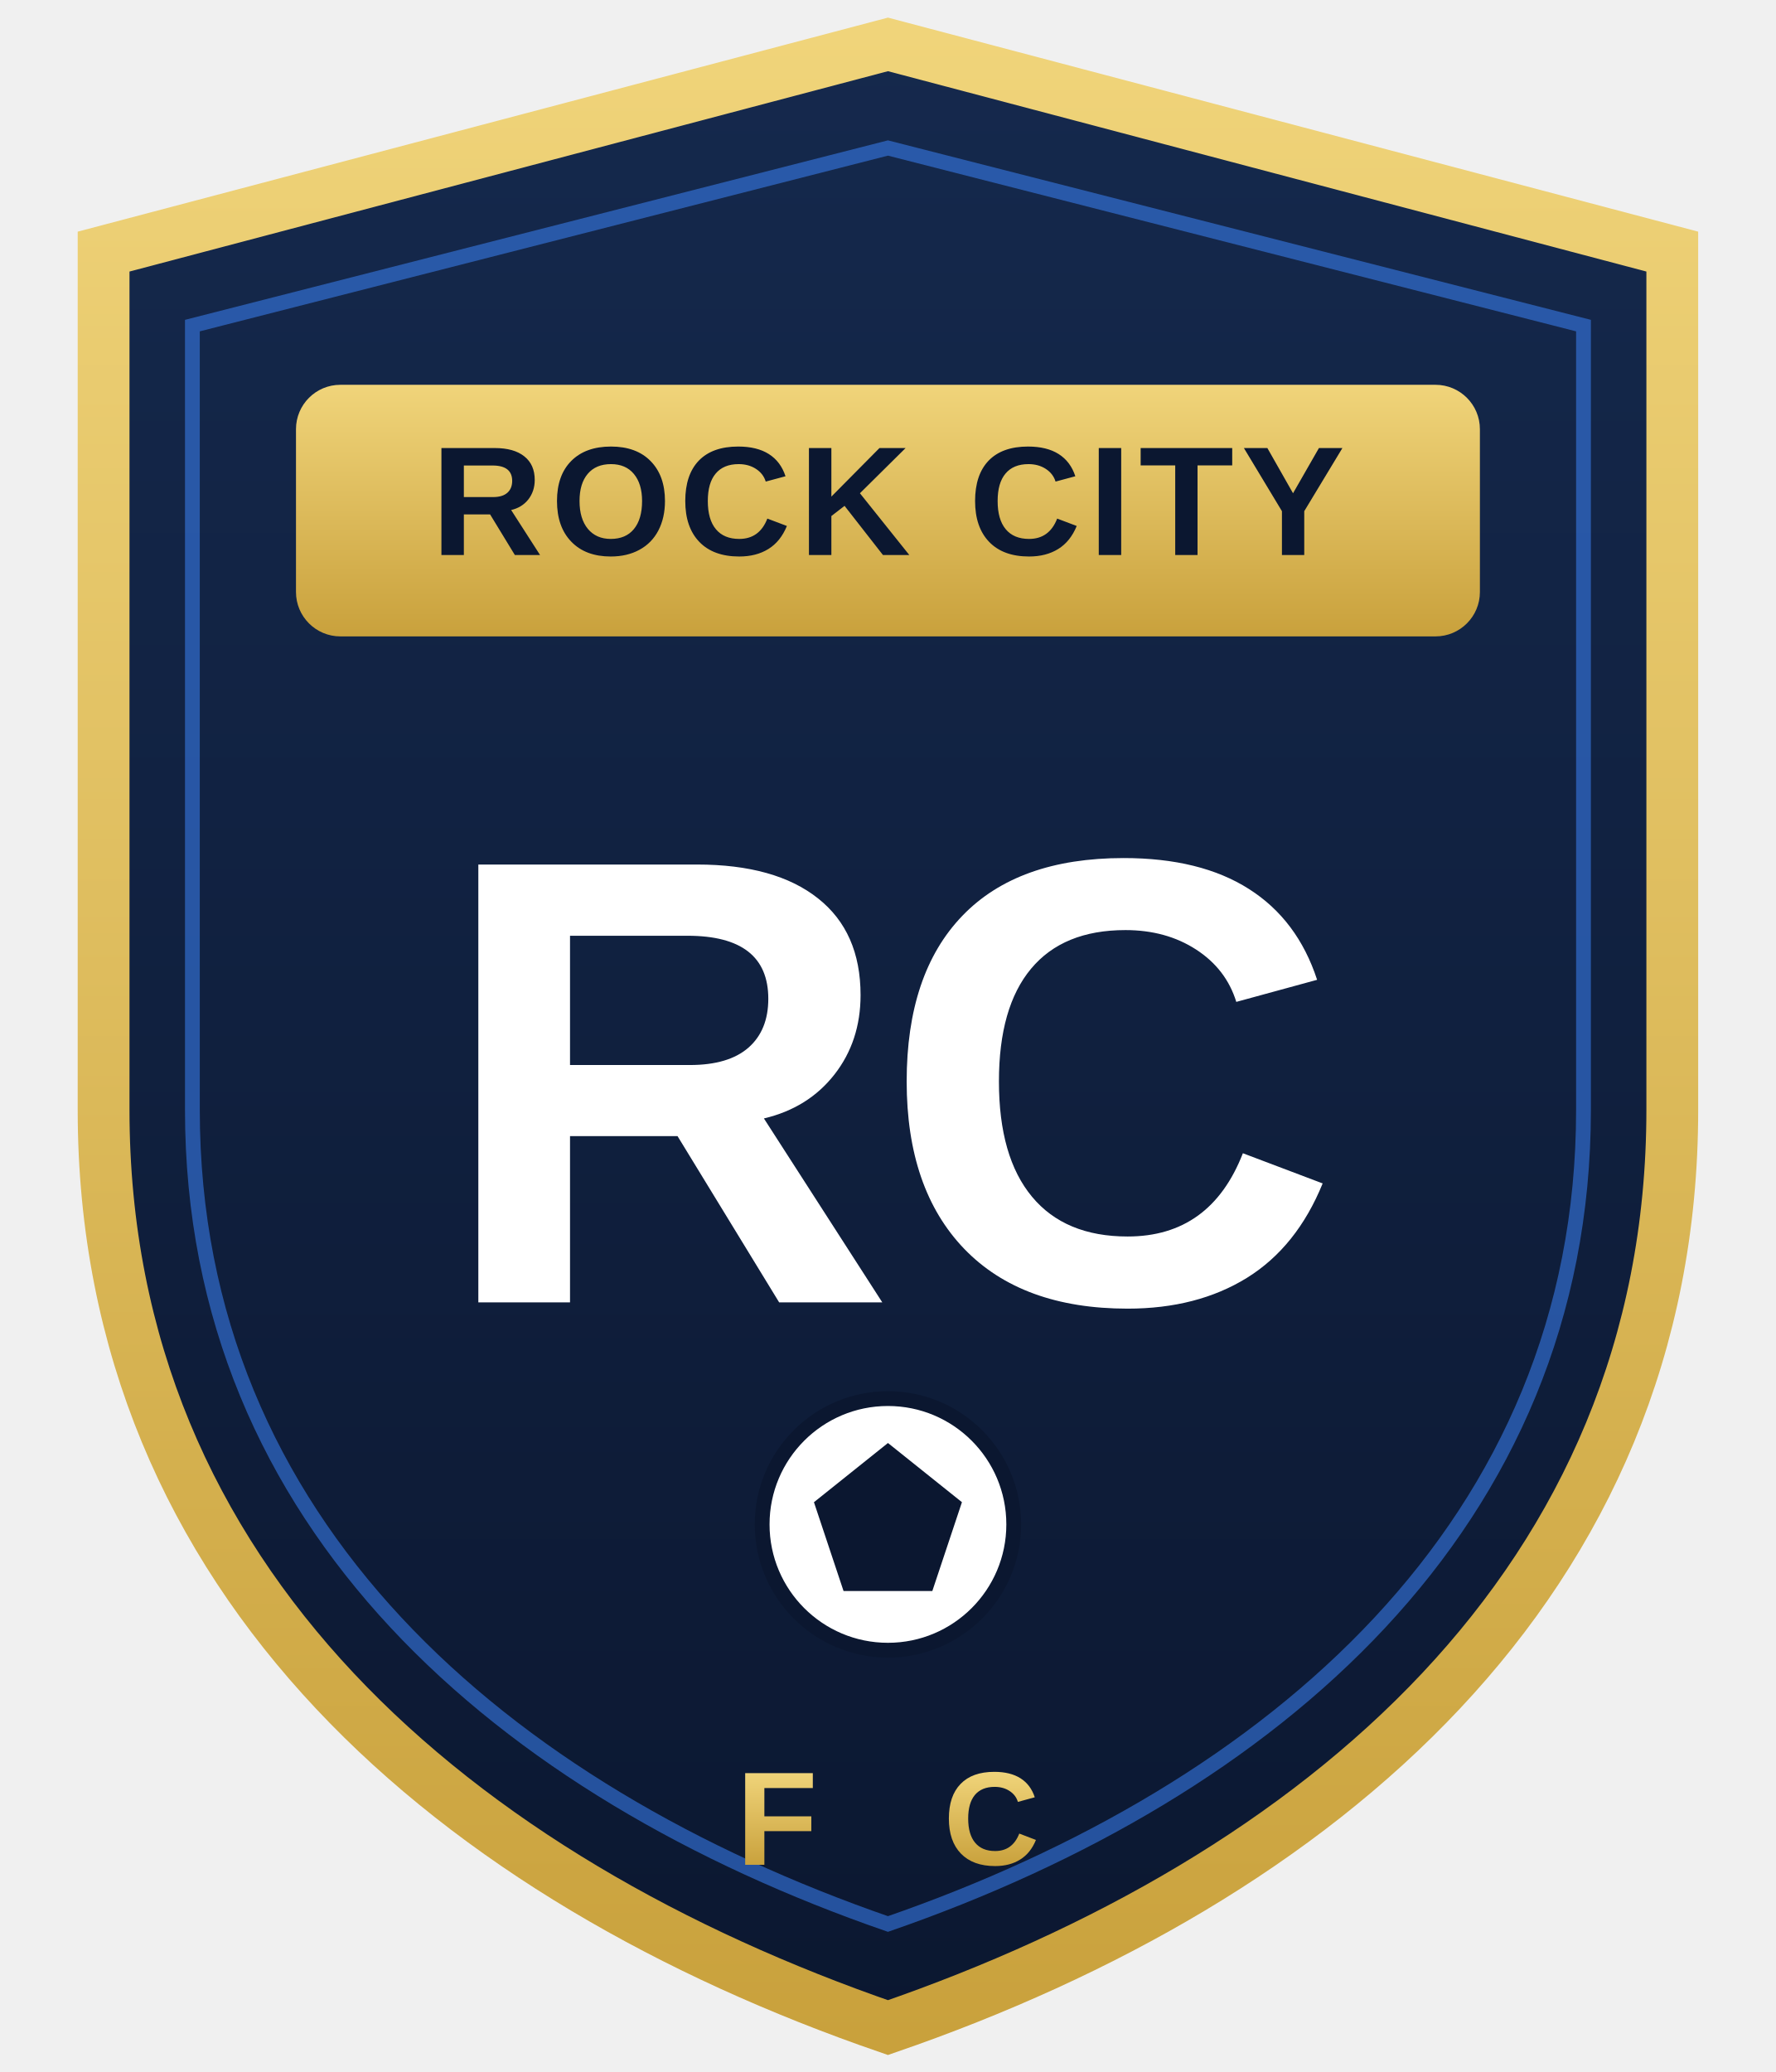
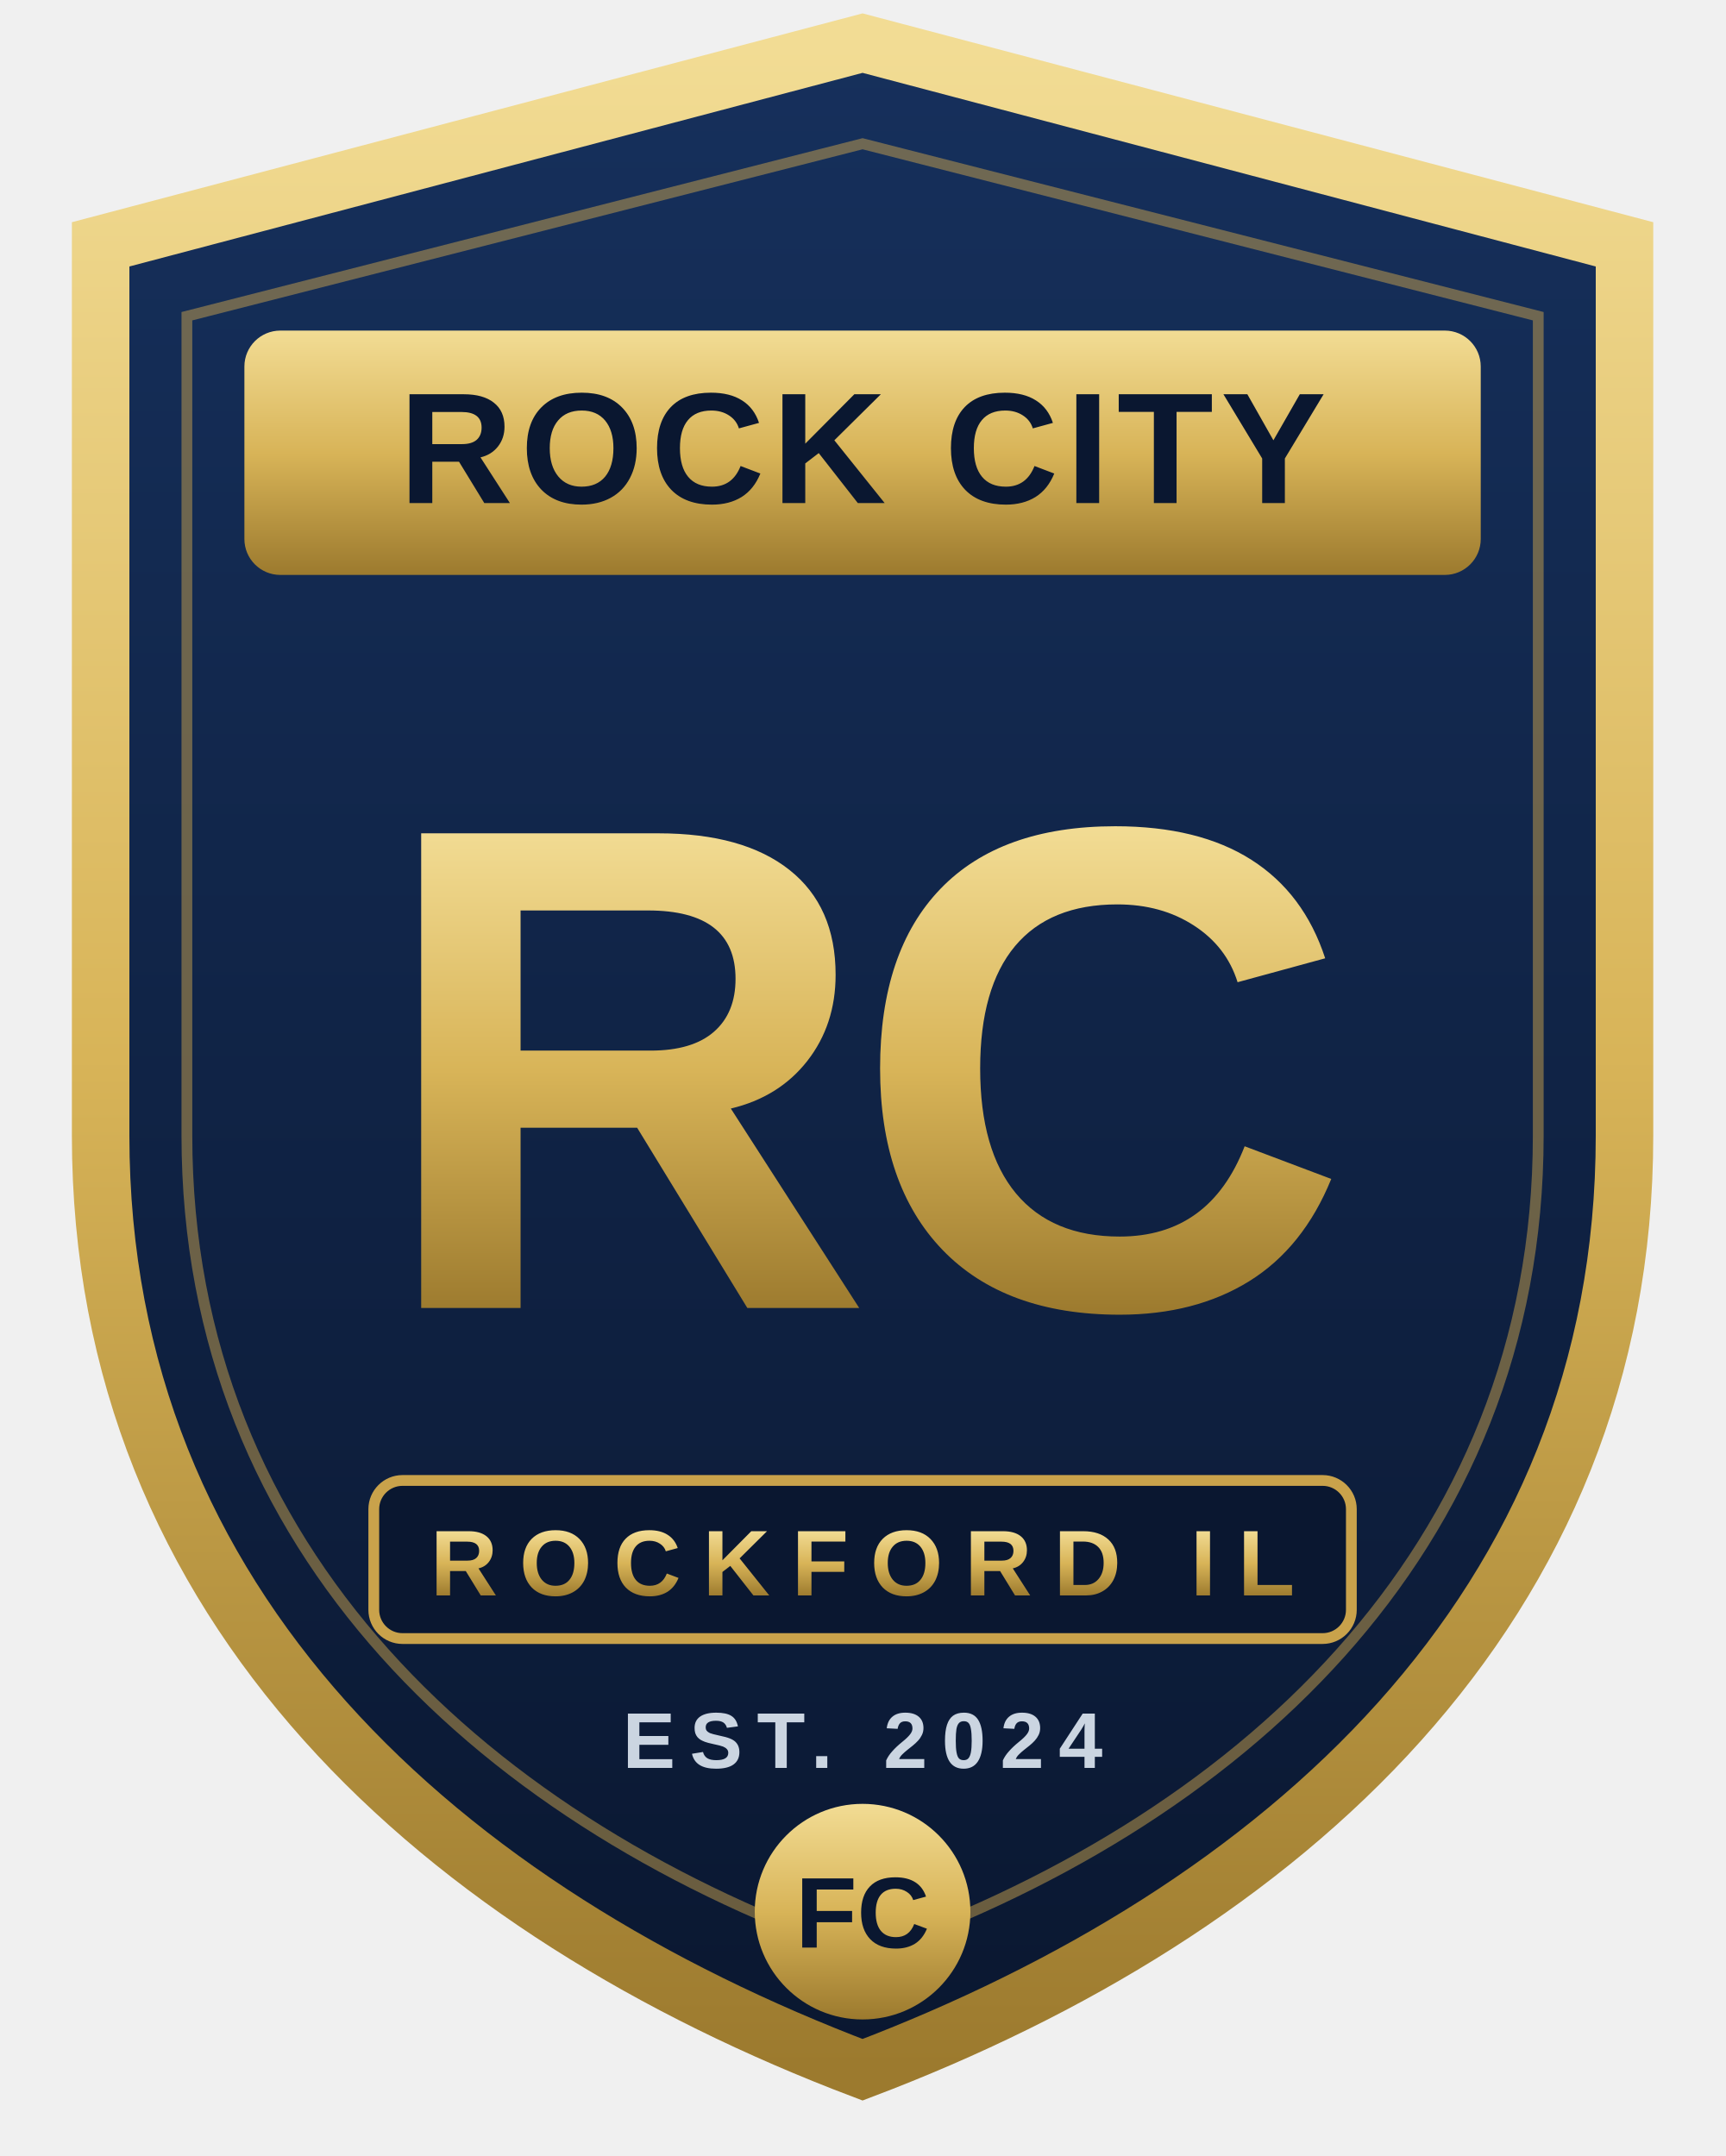
- <svg xmlns="http://www.w3.org/2000/svg" viewBox="0 0 240 280" role="img" aria-label="Rock City FC">
+ <svg xmlns="http://www.w3.org/2000/svg" viewBox="0 0 240 300" role="img" aria-label="Rock City FC">
  <defs>
    <linearGradient id="rcNavy" x1="0" y1="0" x2="0" y2="1">
-       <stop offset="0" stop-color="#15294d" />
-       <stop offset="1" stop-color="#0b1730" />
+       <stop offset="0" stop-color="#16305c" />
+       <stop offset="1" stop-color="#0a1730" />
    </linearGradient>
    <linearGradient id="rcGold" x1="0" y1="0" x2="0" y2="1">
-       <stop offset="0" stop-color="#f0d47a" />
-       <stop offset="1" stop-color="#c9a13c" />
+       <stop offset="0" stop-color="#f2dc94" />
+       <stop offset="0.5" stop-color="#d8b458" />
+       <stop offset="1" stop-color="#9c7a2e" />
    </linearGradient>
  </defs>
-   <path d="M120 6 L226 34 V150 C226 214 178 254 120 274 C62 254 14 214 14 150 V34 Z" fill="url(#rcNavy)" stroke="url(#rcGold)" stroke-width="7" />
-   <path d="M120 20 L214 44 V150 C214 206 172 242 120 260 C68 242 26 206 26 150 V44 Z" fill="none" stroke="#3b82f6" stroke-width="2" opacity="0.55" />
-   <rect x="40" y="52" width="160" height="34" rx="6" fill="url(#rcGold)" />
-   <text x="120" y="75" text-anchor="middle" font-family="Arial Black, Arial, sans-serif" font-size="21" font-weight="900" letter-spacing="1" fill="#0b1730">ROCK CITY</text>
-   <text x="120" y="176" text-anchor="middle" font-family="Arial Black, Arial, sans-serif" font-size="86" font-weight="900" fill="#ffffff" letter-spacing="-2">RC</text>
-   <g transform="translate(120,206)">
-     <circle r="17" fill="#ffffff" stroke="#0b1730" stroke-width="2" />
-     <path d="M0,-11 L10,-3 L6,9 L-6,9 L-10,-3 Z" fill="#0b1730" />
+   <path d="M120 6 L226 34 V158 C226 224 178 266 120 288 C62 266 14 224 14 158 V34 Z" fill="url(#rcNavy)" stroke="url(#rcGold)" stroke-width="8" />
+   <path d="M120 20 L214 44 V158 C214 216 172 254 120 272 C68 254 26 216 26 158 V44 Z" fill="none" stroke="#c9a24b" stroke-width="1.5" opacity="0.5" />
+   <rect x="34" y="46" width="172" height="34" rx="5" fill="url(#rcGold)" />
+   <text x="120" y="70" text-anchor="middle" font-family="Arial Black, Arial, sans-serif" font-size="22" font-weight="900" letter-spacing="1" fill="#0a1730">ROCK CITY</text>
+   <text x="120" y="182" text-anchor="middle" font-family="Arial Black, Arial, sans-serif" font-size="96" font-weight="900" fill="url(#rcGold)" letter-spacing="-3">RC</text>
+   <rect x="52" y="206" width="136" height="22" rx="4" fill="#0a1730" stroke="#c9a24b" stroke-width="1.5" />
+   <text x="120" y="222" text-anchor="middle" font-family="Arial, sans-serif" font-size="13" font-weight="800" letter-spacing="3" fill="url(#rcGold)">ROCKFORD IL</text>
+   <text x="120" y="246" text-anchor="middle" font-family="Arial, sans-serif" font-size="11" font-weight="700" letter-spacing="2" fill="#cbd5e1">EST. 2024</text>
+   <g transform="translate(120,266)">
+     <circle r="15" fill="url(#rcGold)" />
+     <text x="0" y="5" text-anchor="middle" font-family="Arial Black, Arial, sans-serif" font-size="14" font-weight="900" fill="#0a1730">FC</text>
  </g>
-   <text x="120" y="252" text-anchor="middle" font-family="Arial Black, Arial, sans-serif" font-size="18" font-weight="900" letter-spacing="6" fill="url(#rcGold)">F C</text>
</svg>
